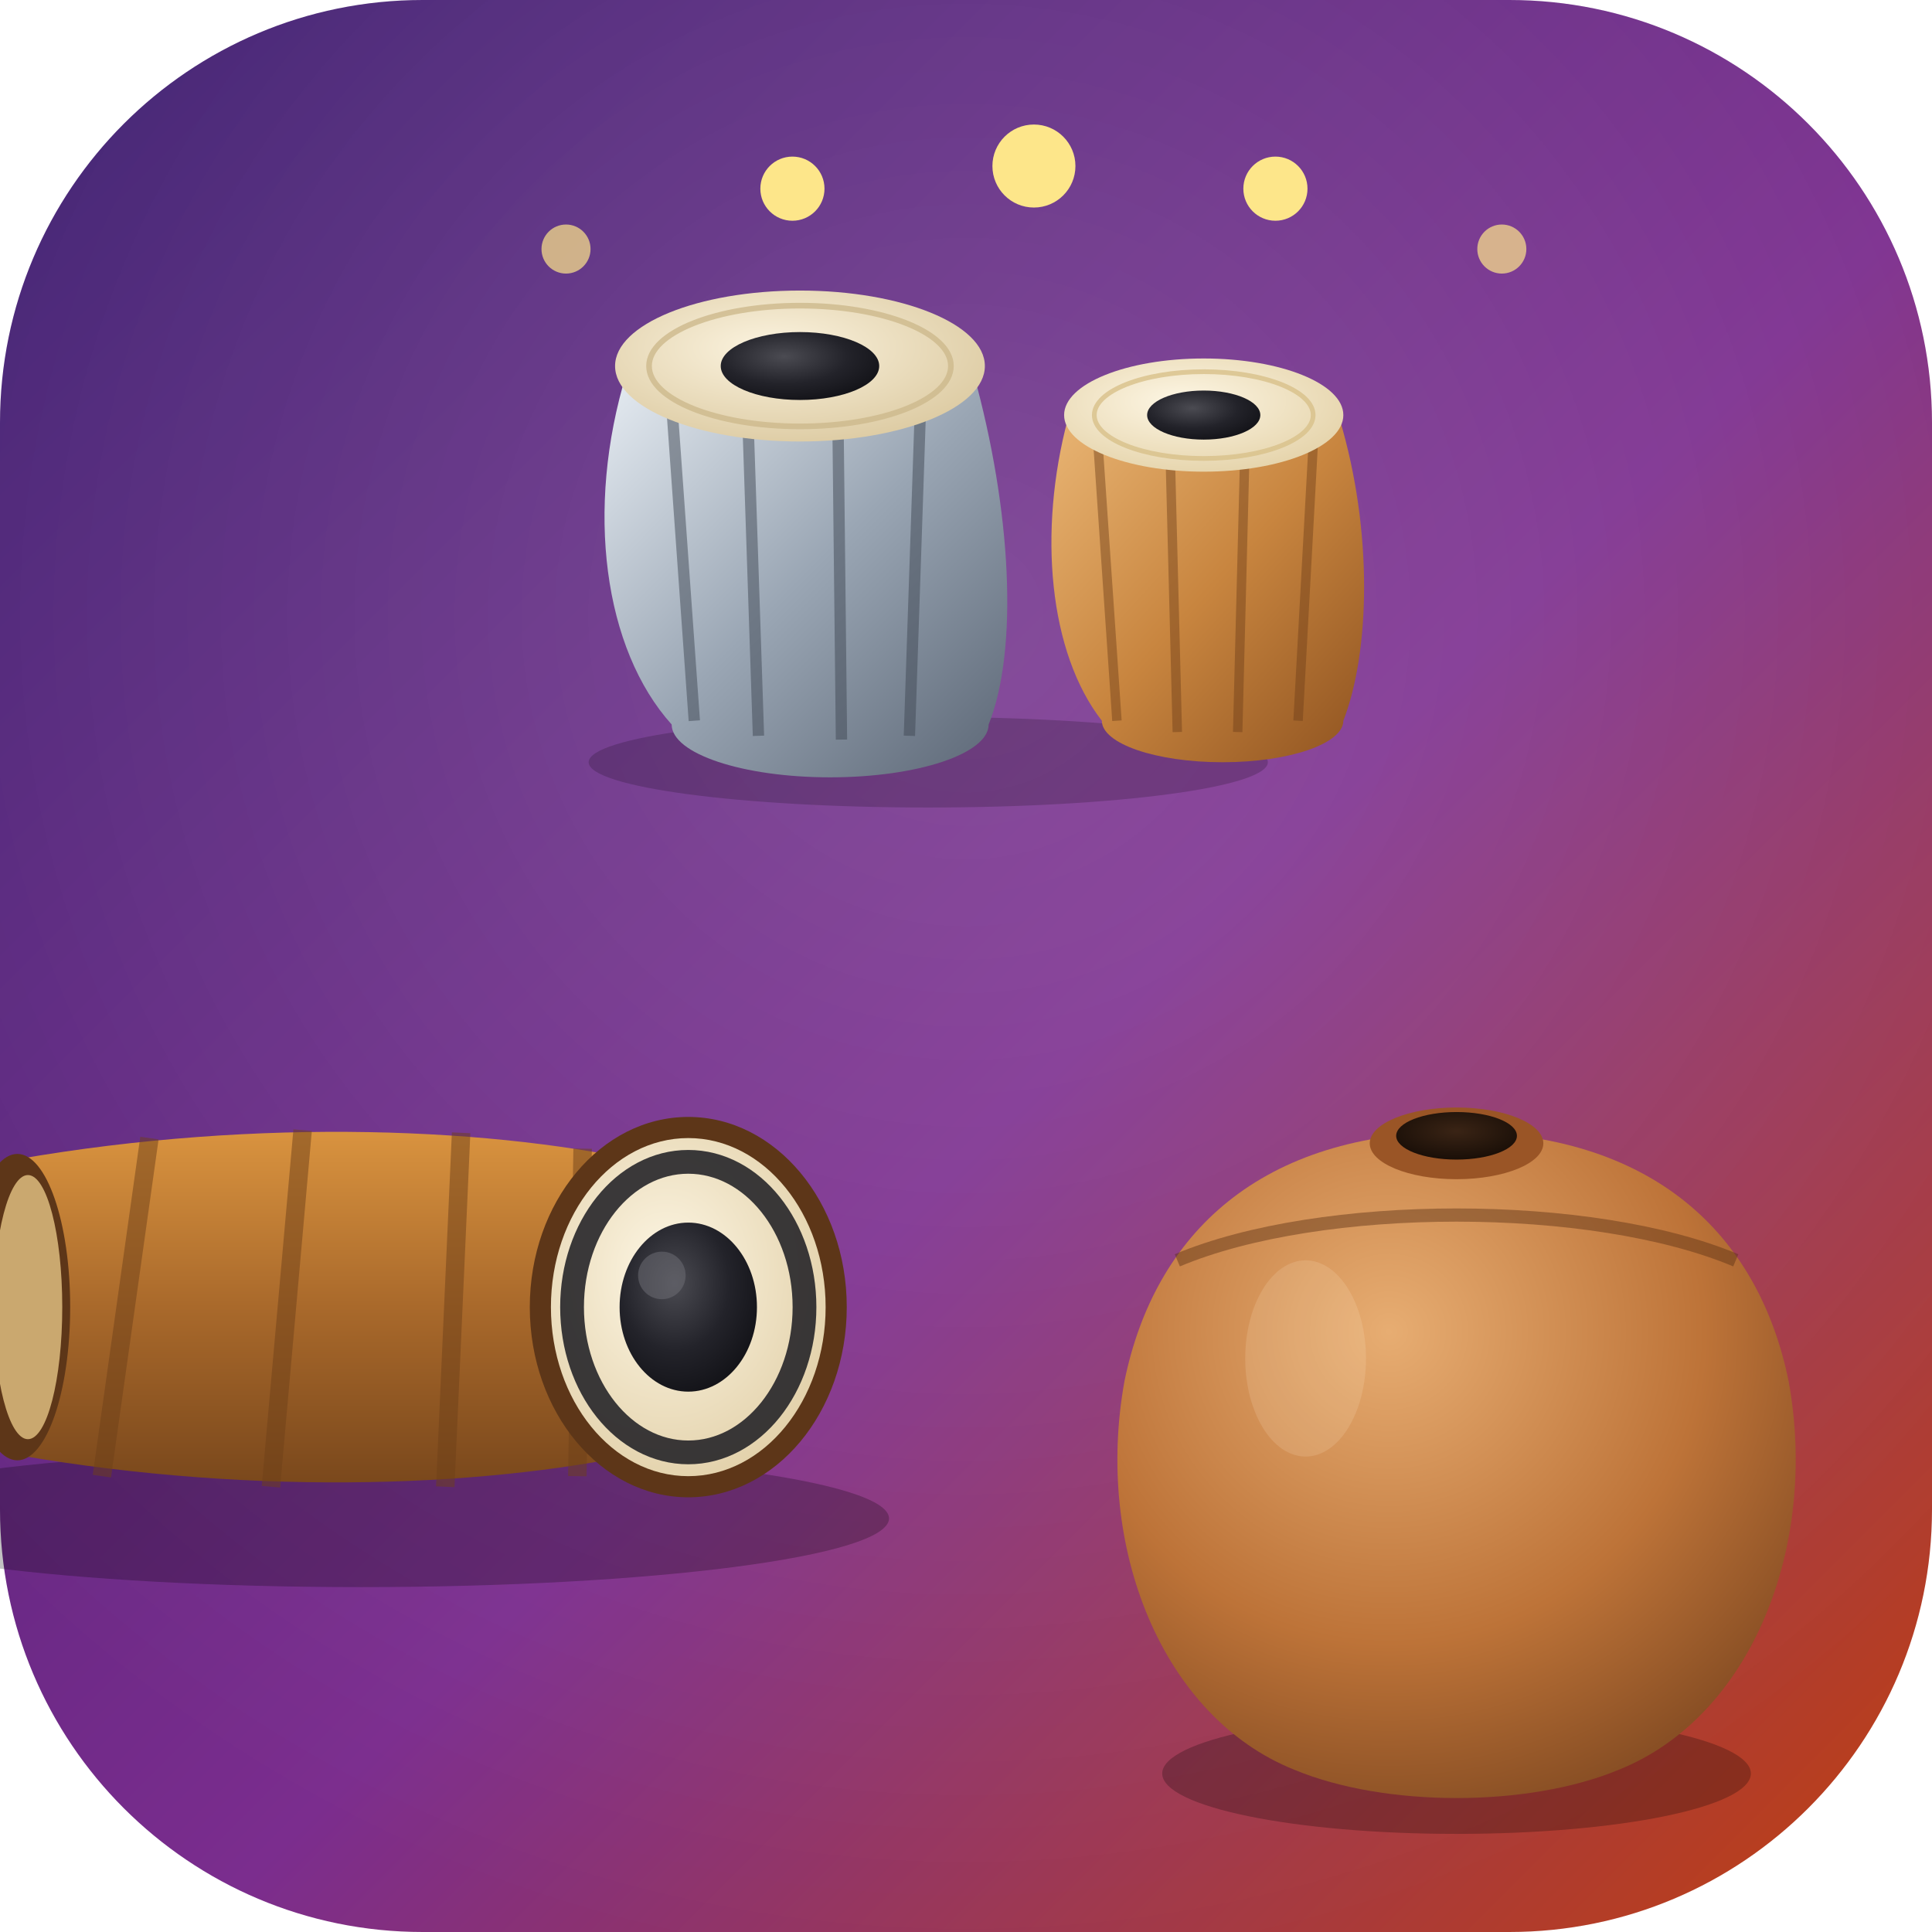
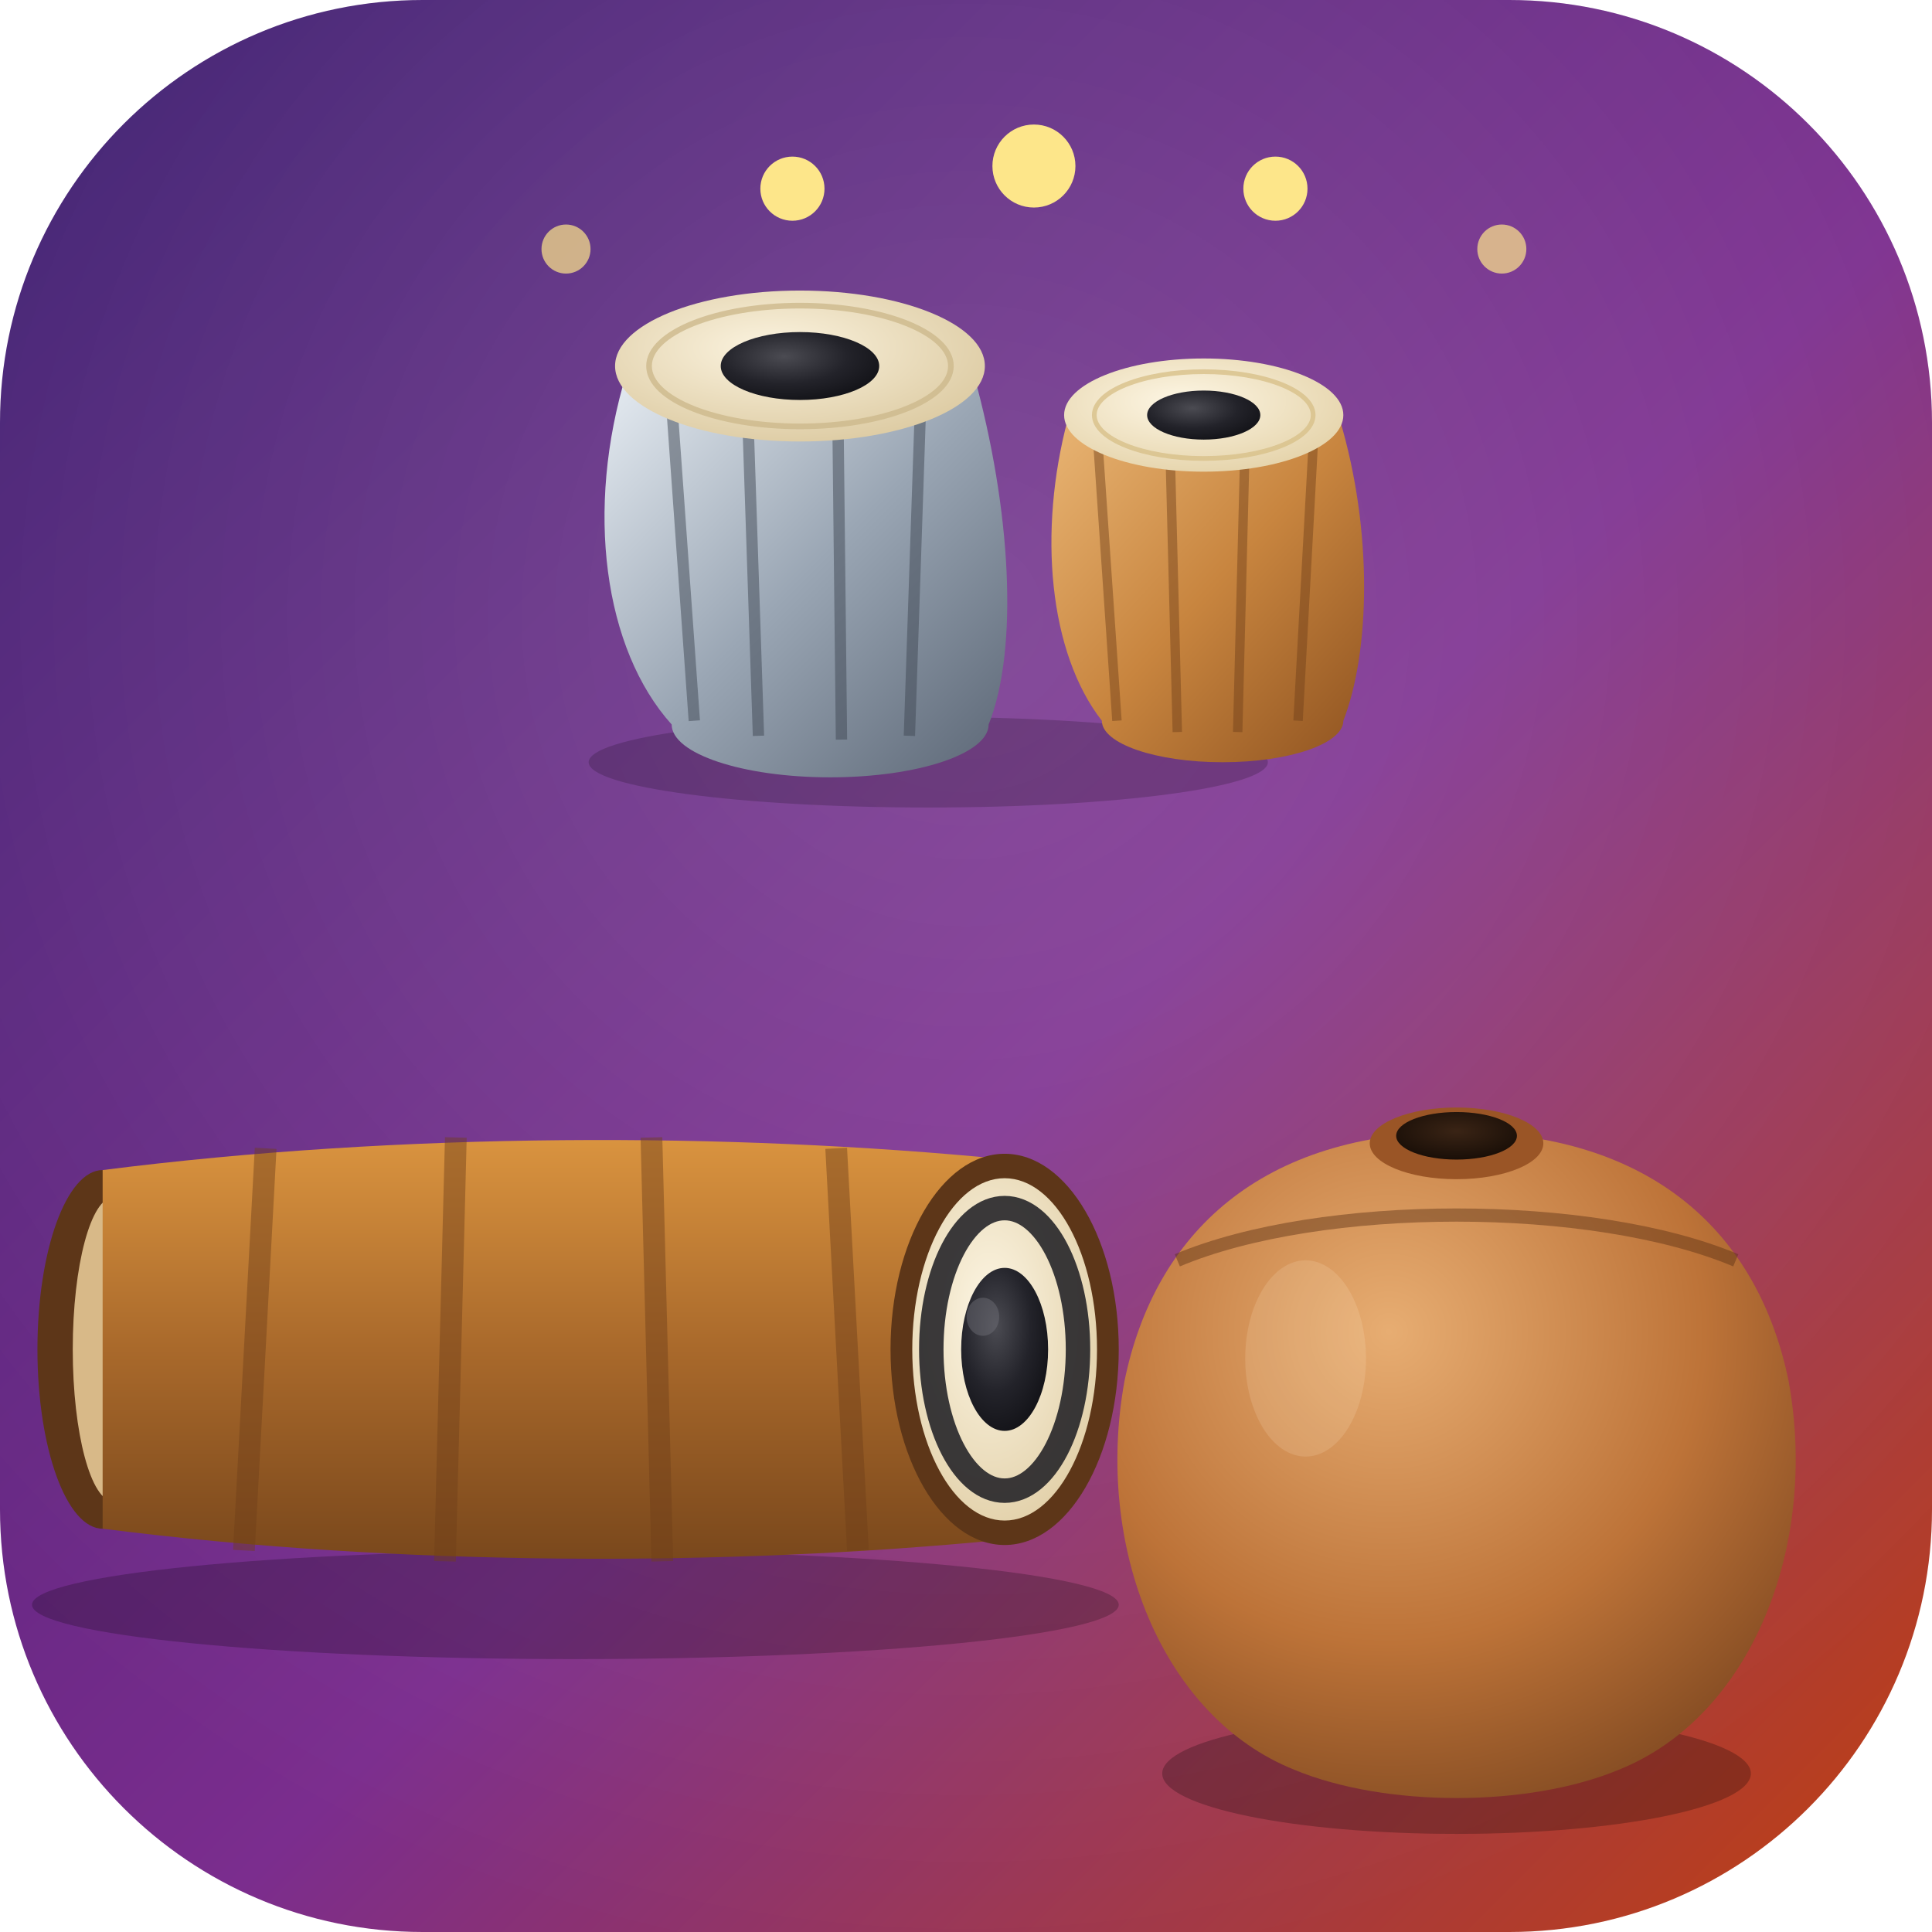
<svg xmlns="http://www.w3.org/2000/svg" width="512" height="512" viewBox="0 0 512 512" role="img" aria-label="Tala Metronome — tabla, mridangam and ghatam">
  <defs>
    <linearGradient id="bg" x1="0" y1="0" x2="1" y2="1">
      <stop offset="0" stop-color="#3a1d6e" />
      <stop offset="0.55" stop-color="#7b2d8e" />
      <stop offset="1" stop-color="#c2410c" />
    </linearGradient>
    <radialGradient id="glow" cx="0.5" cy="0.32" r="0.7">
      <stop offset="0" stop-color="#ffffff" stop-opacity="0.16" />
      <stop offset="1" stop-color="#ffffff" stop-opacity="0" />
    </radialGradient>
    <linearGradient id="metal" x1="0" y1="0" x2="1" y2="1">
      <stop offset="0" stop-color="#e7edf3" />
      <stop offset="0.5" stop-color="#9aa6b4" />
      <stop offset="1" stop-color="#5b6675" />
    </linearGradient>
    <linearGradient id="wood" x1="0" y1="0" x2="1" y2="1">
      <stop offset="0" stop-color="#e9b574" />
      <stop offset="0.5" stop-color="#c8853f" />
      <stop offset="1" stop-color="#8f5320" />
    </linearGradient>
    <linearGradient id="woodM" x1="0" y1="0" x2="0" y2="1">
      <stop offset="0" stop-color="#d9933f" />
      <stop offset="0.5" stop-color="#a9692b" />
      <stop offset="1" stop-color="#7a481c" />
    </linearGradient>
    <radialGradient id="skinB" cx="0.42" cy="0.38" r="0.75">
      <stop offset="0" stop-color="#fbf3df" />
      <stop offset="1" stop-color="#d9c69b" />
    </radialGradient>
    <radialGradient id="skinD" cx="0.42" cy="0.38" r="0.75">
      <stop offset="0" stop-color="#fdf6e4" />
      <stop offset="1" stop-color="#e2cfa3" />
    </radialGradient>
    <radialGradient id="skinM" cx="0.42" cy="0.4" r="0.8">
      <stop offset="0" stop-color="#fdf6e4" />
      <stop offset="1" stop-color="#dcc89c" />
    </radialGradient>
    <radialGradient id="syahi" cx="0.4" cy="0.36" r="0.8">
      <stop offset="0" stop-color="#4b4b52" />
      <stop offset="0.5" stop-color="#23232a" />
      <stop offset="1" stop-color="#0c0c10" />
    </radialGradient>
    <radialGradient id="clayG" cx="0.4" cy="0.3" r="0.85">
      <stop offset="0" stop-color="#e7ad72" />
      <stop offset="0.55" stop-color="#bd7338" />
      <stop offset="1" stop-color="#73401c" />
    </radialGradient>
    <radialGradient id="holeG" cx="0.5" cy="0.4" r="0.7">
      <stop offset="0" stop-color="#3a2415" />
      <stop offset="1" stop-color="#140b05" />
    </radialGradient>
  </defs>
  <rect width="512" height="512" rx="112" fill="url(#bg)" />
  <rect width="512" height="512" rx="112" fill="url(#glow)" />
  <g fill="#fde68a">
    <circle cx="150" cy="66" r="6.5" opacity="0.7" />
    <circle cx="210" cy="50" r="8.5" />
    <circle cx="274" cy="44" r="11" />
    <circle cx="338" cy="50" r="8.5" />
    <circle cx="398" cy="66" r="6.5" opacity="0.7" />
  </g>
  <g transform="translate(118,-24) scale(0.5)">
    <ellipse cx="256" cy="452" rx="180" ry="24" fill="#000" opacity="0.18" />
    <path d="M96 246 C 74 318, 84 392, 120 432 A 84 28 0 0 0 288 432 C 304 392, 300 318, 280 246 Z" fill="url(#metal)" />
    <g stroke="#3f4753" stroke-width="6" opacity="0.5">
      <line x1="120" y1="262" x2="132" y2="430" />
      <line x1="160" y1="258" x2="166" y2="438" />
      <line x1="208" y1="258" x2="210" y2="440" />
      <line x1="252" y1="260" x2="246" y2="438" />
    </g>
    <ellipse cx="188" cy="242" rx="98" ry="40" fill="url(#skinB)" />
    <ellipse cx="188" cy="242" rx="80" ry="32" fill="none" stroke="#cdb98c" stroke-width="3" opacity="0.8" />
    <ellipse cx="188" cy="242" rx="42" ry="18" fill="url(#syahi)" />
    <path d="M330 270 C 314 330, 320 394, 348 430 A 64 22 0 0 0 476 430 C 490 394, 492 330, 474 270 Z" fill="url(#wood)" />
    <g stroke="#6e3f18" stroke-width="5" opacity="0.45">
      <line x1="346" y1="284" x2="356" y2="430" />
      <line x1="384" y1="280" x2="388" y2="436" />
      <line x1="424" y1="280" x2="420" y2="436" />
      <line x1="460" y1="284" x2="452" y2="430" />
    </g>
    <ellipse cx="402" cy="268" rx="74" ry="30" fill="url(#skinD)" />
    <ellipse cx="402" cy="268" rx="58" ry="23" fill="none" stroke="#d8c089" stroke-width="2.5" opacity="0.8" />
    <ellipse cx="402" cy="268" rx="30" ry="13" fill="url(#syahi)" />
  </g>
-   <g transform="translate(-78,86) scale(0.7)">
-     <ellipse cx="248" cy="452" rx="200" ry="26" fill="#000" opacity="0.24" />
-     <path d="M118 316 C 210 300, 300 304, 360 318 L 360 426 C 300 440, 210 444, 118 428 Z" fill="url(#woodM)" />
-     <ellipse cx="118" cy="372" rx="20" ry="58" fill="#5d3618" />
-     <ellipse cx="122" cy="372" rx="13" ry="50" fill="#caa86f" />
-     <g stroke="#6e3f18" stroke-width="7" opacity="0.5" fill="none">
-       <path d="M168 308 L150 436" />
-       <path d="M226 305 L214 440" />
-       <path d="M286 306 L280 440" />
-       <path d="M332 312 L330 436" />
+   <g transform="translate(-16,264) scale(0.72)">
+     <ellipse cx="234" cy="224" rx="200" ry="20" fill="#000" opacity="0.22" />
+     <ellipse cx="60" cy="130" rx="24" ry="66" fill="#5d3618" />
+     <ellipse cx="64" cy="130" rx="15" ry="56" fill="#d8b988" />
+     <path d="M60 64 C 170 50, 290 50, 392 60 L 392 200 C 290 210, 170 210, 60 196 Z" fill="url(#woodM)" />
+     <g stroke="#6e3f18" stroke-width="8" opacity="0.45" fill="none">
+       <path d="M120 56 L112 204" />
+       <path d="M190 52 L186 208" />
+       <path d="M262 52 L266 208" />
+       <path d="M330 56 L338 204" />
    </g>
-     <ellipse cx="372" cy="372" rx="60" ry="72" fill="#5d3618" />
-     <ellipse cx="372" cy="372" rx="52" ry="64" fill="url(#skinM)" />
-     <ellipse cx="372" cy="372" rx="44" ry="55" fill="none" stroke="#1a1a20" stroke-width="9" opacity="0.85" />
-     <ellipse cx="372" cy="372" rx="26" ry="32" fill="url(#syahi)" />
-     <ellipse cx="362" cy="360" rx="9" ry="9" fill="#6b6b73" opacity="0.55" />
+     <ellipse cx="392" cy="130" rx="42" ry="72" fill="#5d3618" />
+     <ellipse cx="392" cy="130" rx="34" ry="63" fill="url(#skinM)" />
+     <ellipse cx="392" cy="130" rx="27" ry="52" fill="none" stroke="#1a1a20" stroke-width="9" opacity="0.85" />
+     <ellipse cx="392" cy="130" rx="16" ry="30" fill="url(#syahi)" />
+     <ellipse cx="384" cy="118" rx="6" ry="7" fill="#6b6b73" opacity="0.5" />
  </g>
  <g>
    <ellipse cx="386" cy="470" rx="78" ry="16" fill="#000" opacity="0.24" />
    <path d="M386 300              C 334 300, 306 327, 298 366              C 290 410, 308 455, 343 469              C 367 479, 405 479, 429 469              C 464 455, 482 410, 474 366              C 466 327, 438 300, 386 300 Z" fill="url(#clayG)" />
    <path d="M312 334 C 350 318, 422 318, 460 334" fill="none" stroke="#5c3015" stroke-width="3.5" opacity="0.45" />
    <ellipse cx="346" cy="360" rx="16" ry="26" fill="#ffe9cf" opacity="0.16" />
    <ellipse cx="386" cy="303" rx="23" ry="9.5" fill="#9a5526" />
    <ellipse cx="386" cy="301" rx="16" ry="6.3" fill="url(#holeG)" />
  </g>
</svg>
